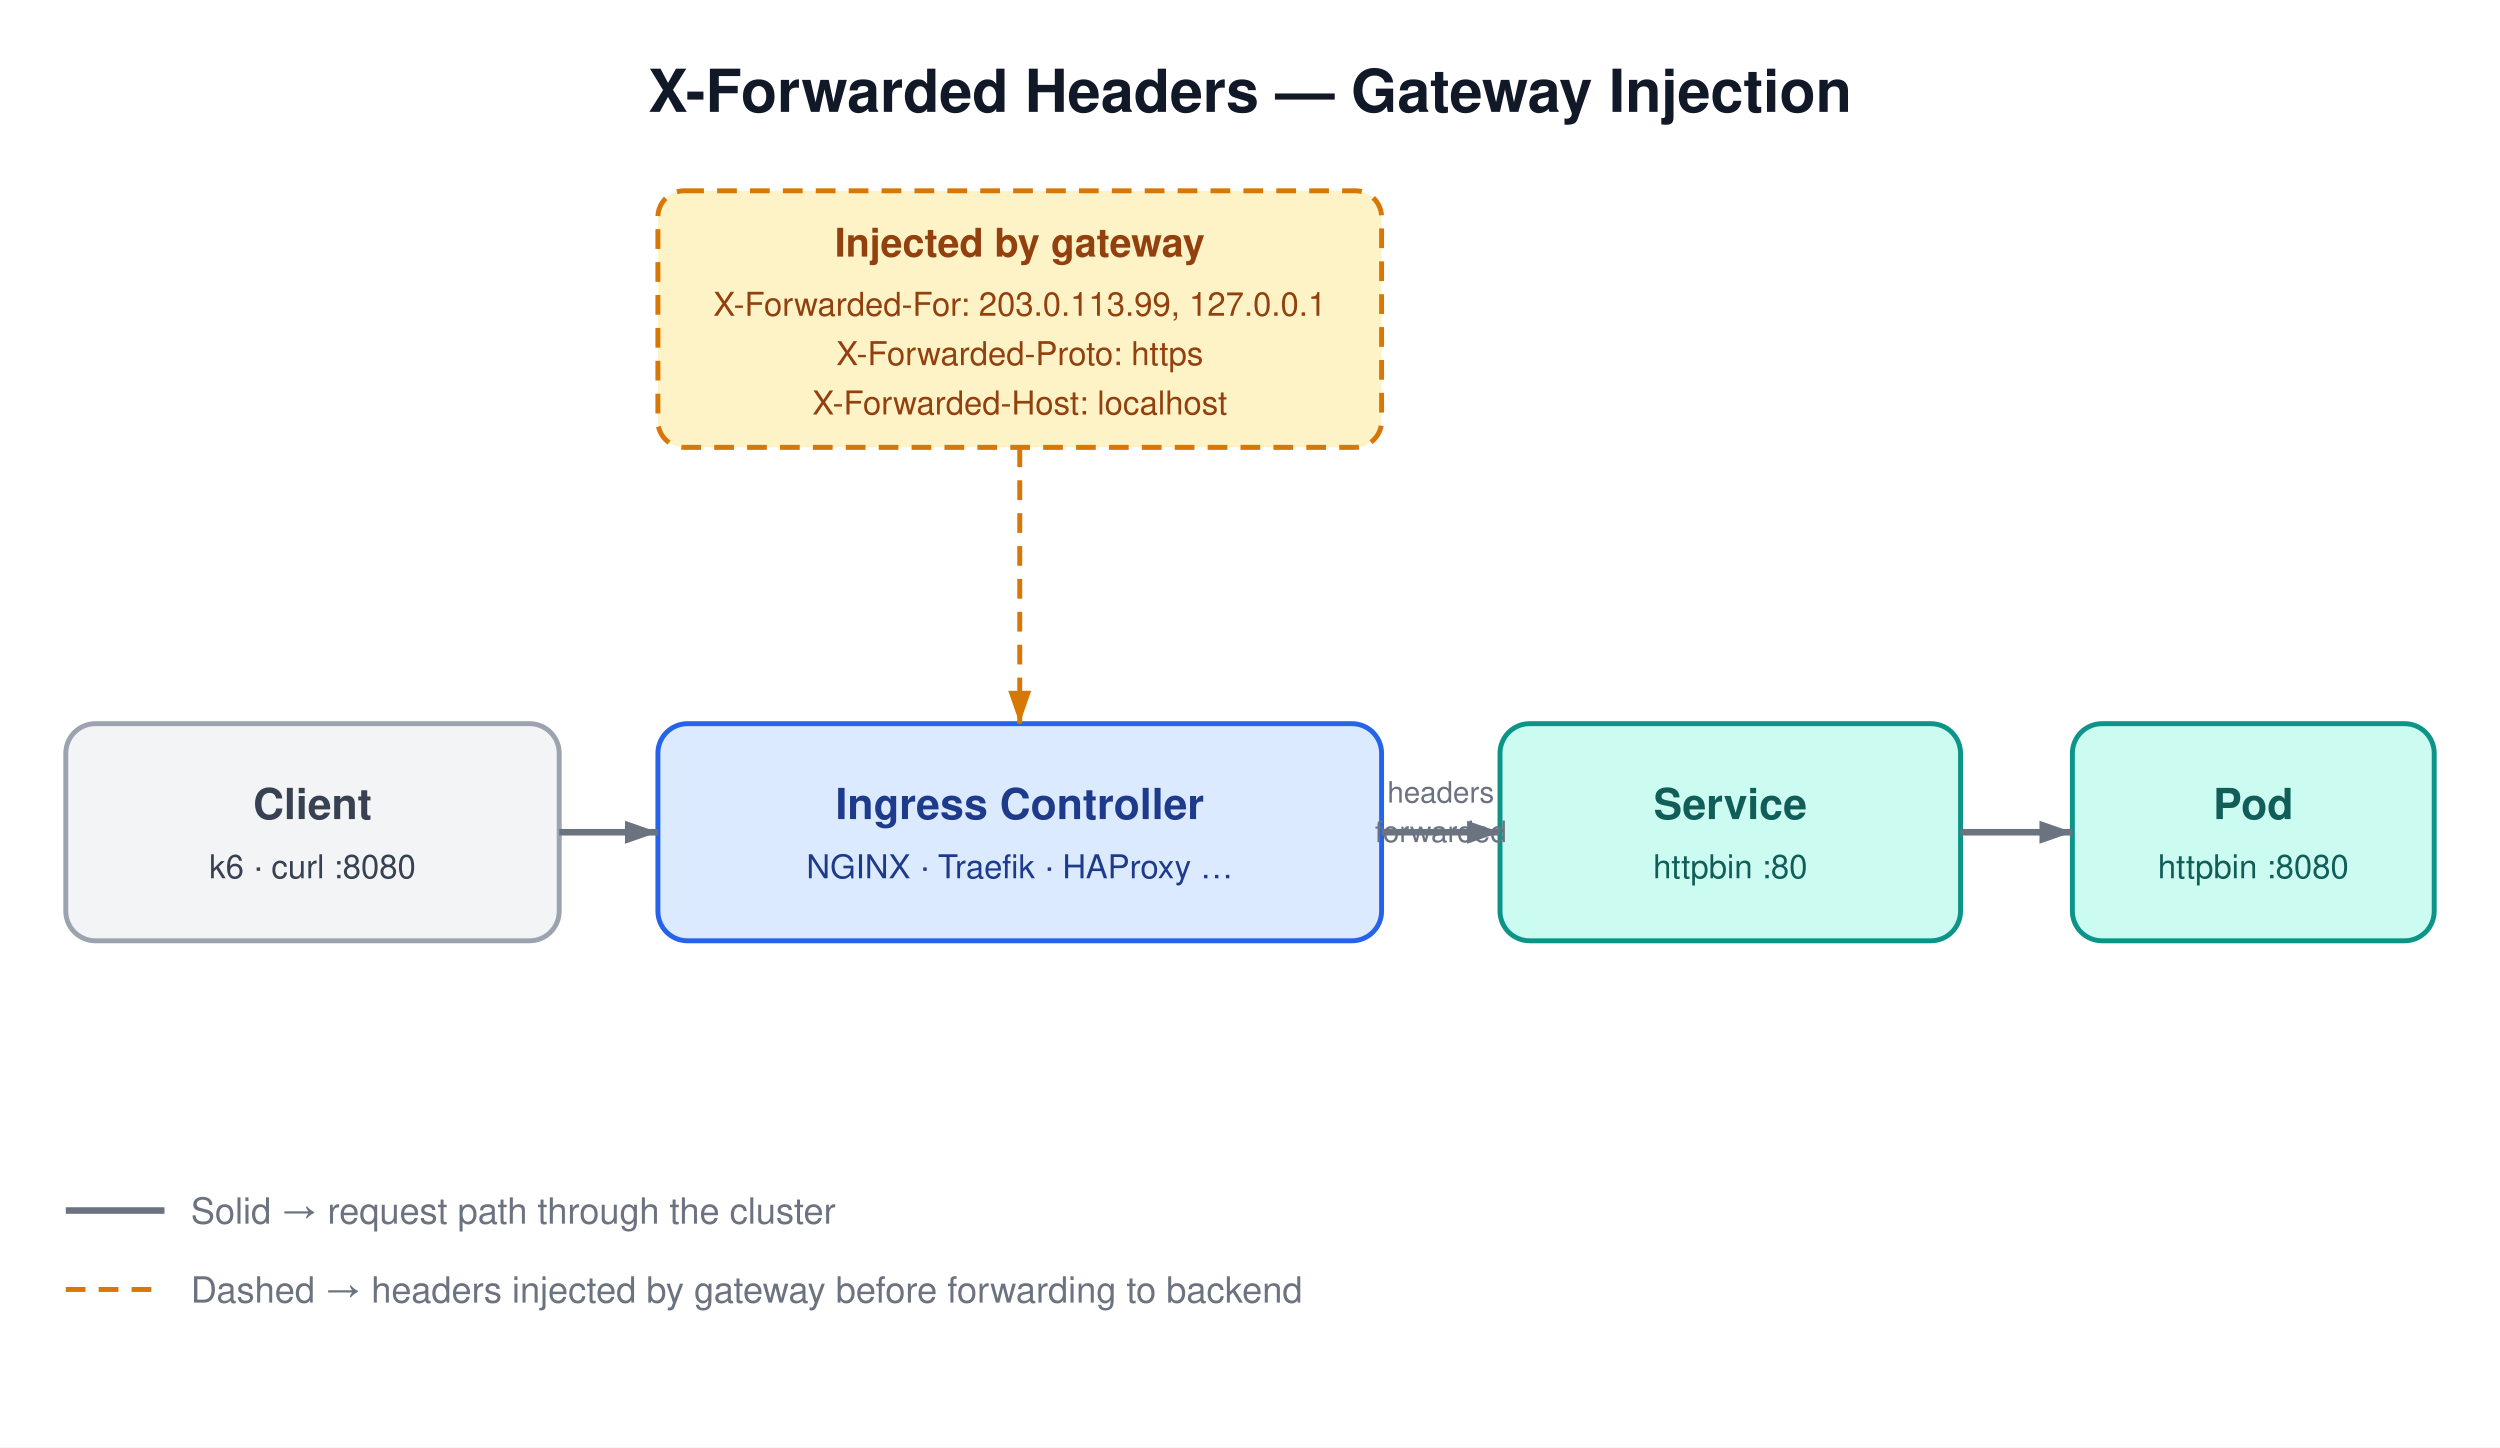
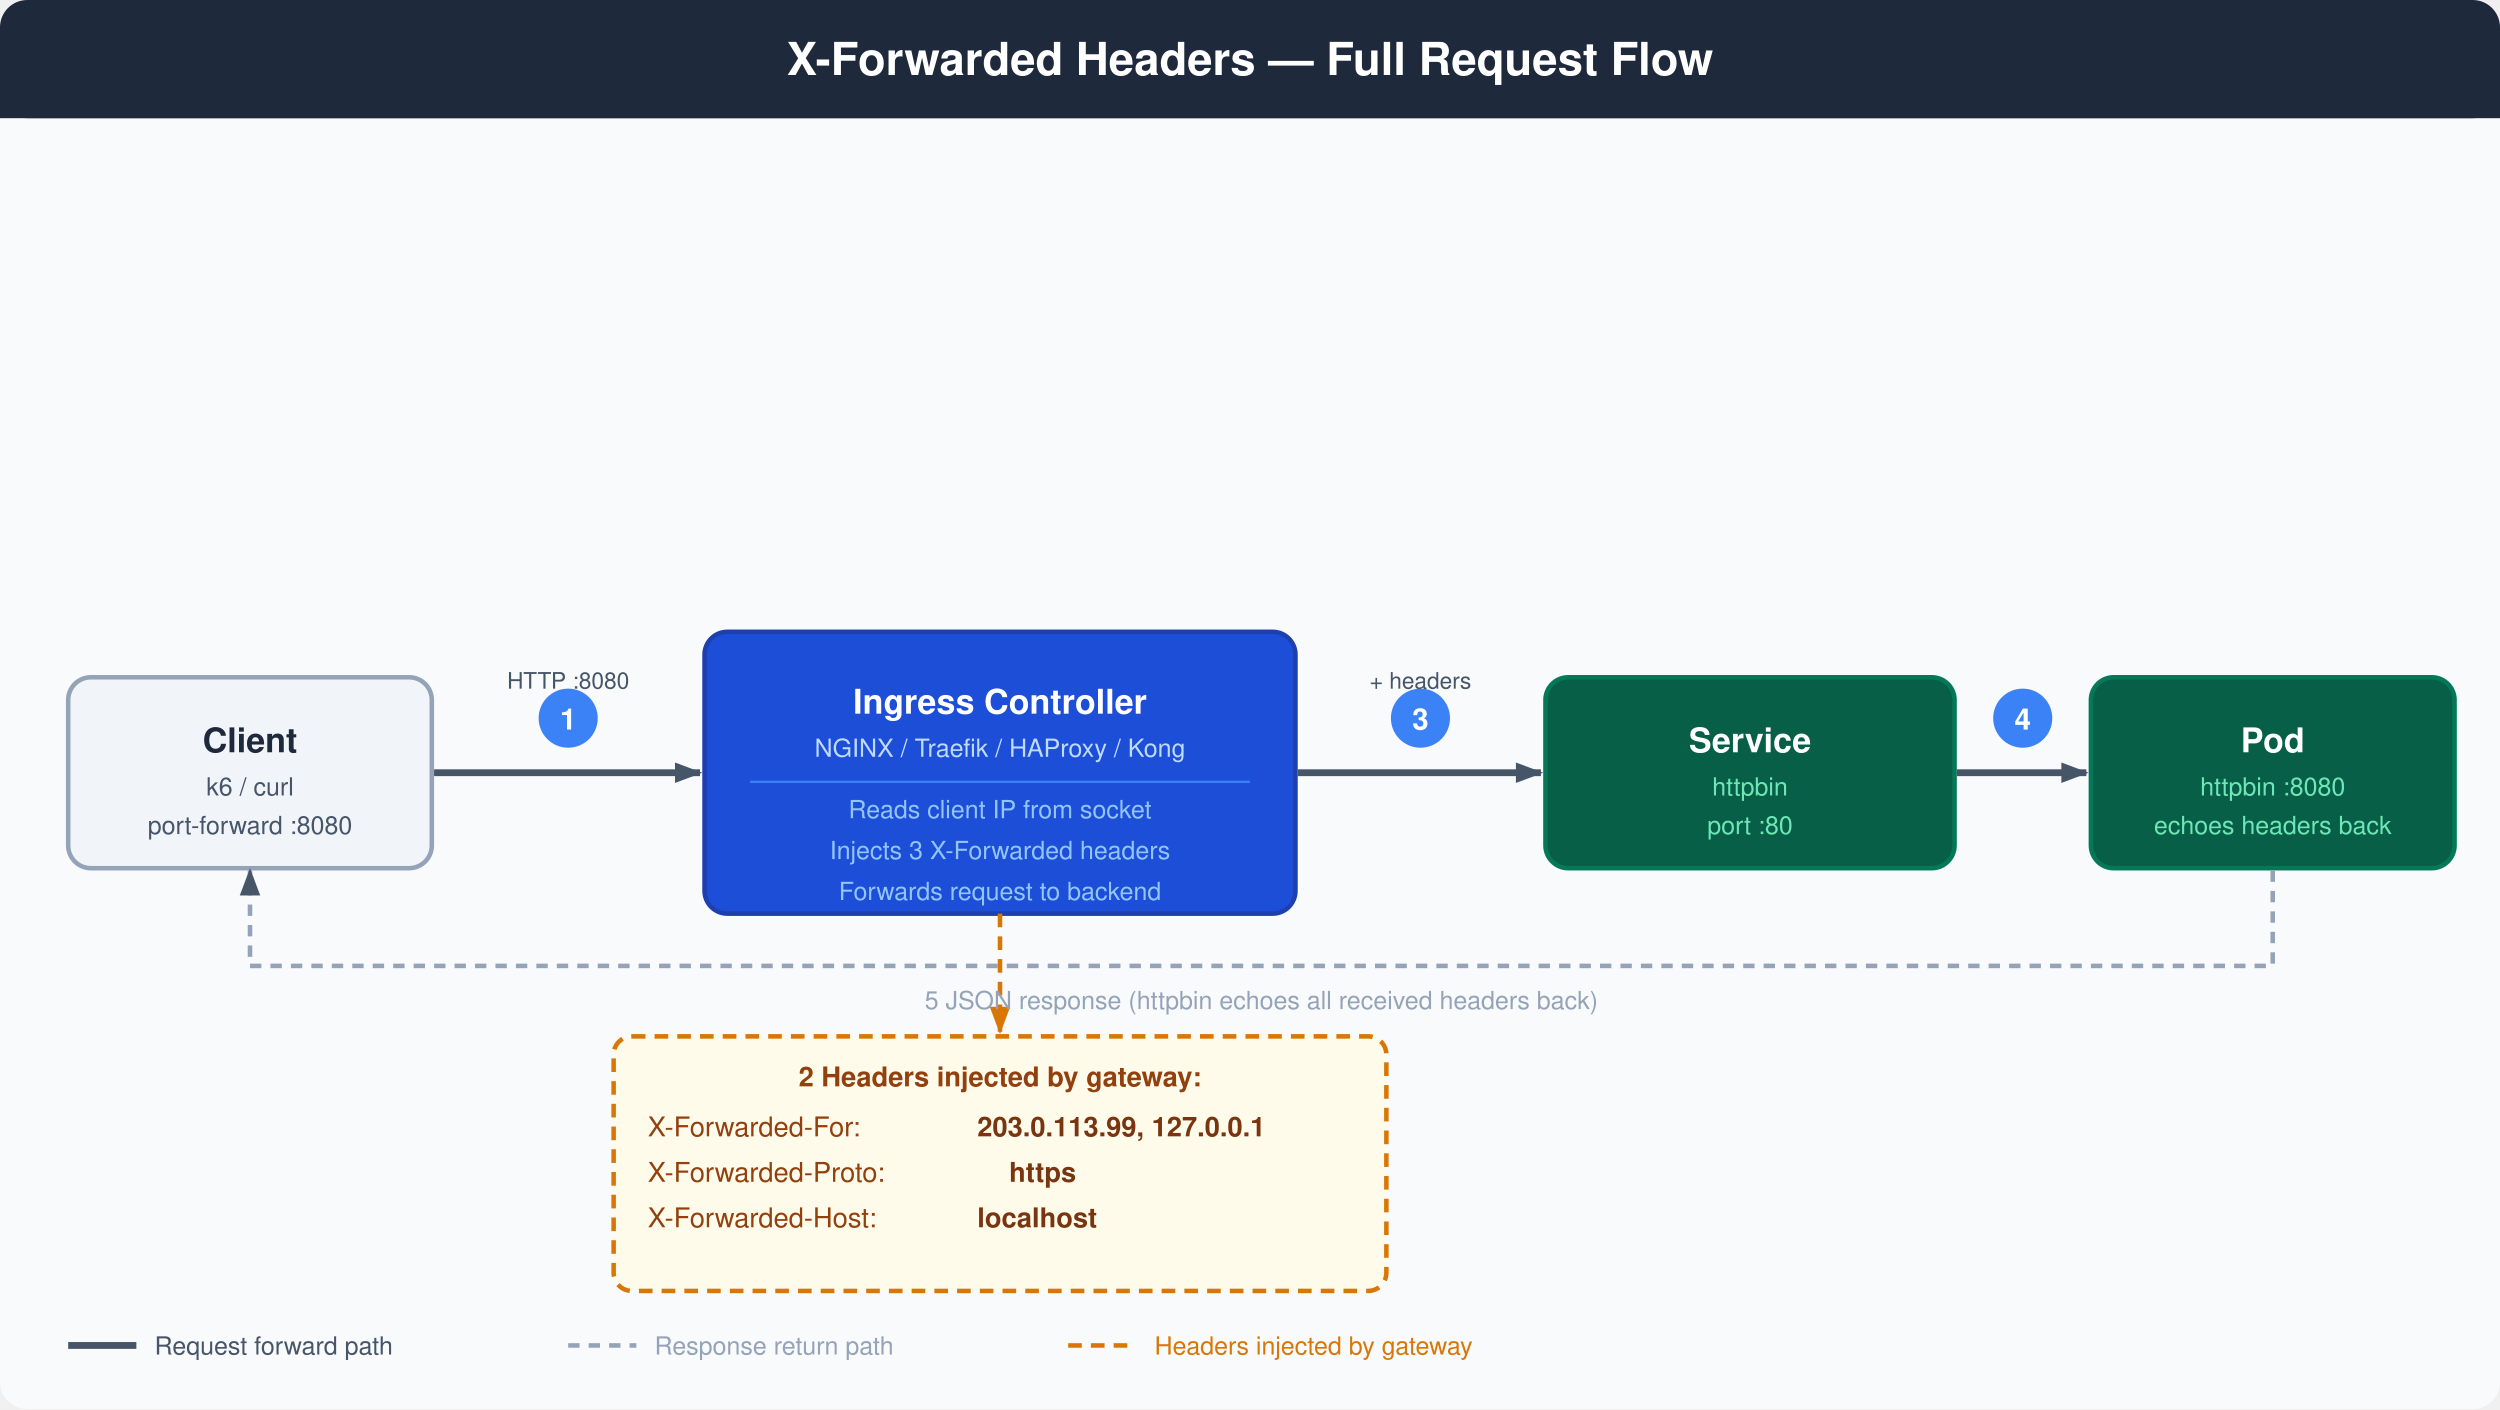
- <svg xmlns="http://www.w3.org/2000/svg" width="760" height="440" viewBox="0 0 760 440">
+ <svg xmlns="http://www.w3.org/2000/svg" viewBox="0 0 1100 620" width="1100" height="620">
  <defs>
-     <marker id="arr" markerWidth="10" markerHeight="7" refX="10" refY="3.5" orient="auto" markerUnits="userSpaceOnUse">
-       <polygon points="0 0, 10 3.5, 0 7" fill="#6B7280" />
+     <marker id="ah" markerWidth="12" markerHeight="9" refX="11" refY="4.5" orient="auto" markerUnits="userSpaceOnUse">
+       <polygon points="0 0,12 4.5,0 9" fill="#475569" />
    </marker>
-     <marker id="arr-o" markerWidth="10" markerHeight="7" refX="10" refY="3.5" orient="auto" markerUnits="userSpaceOnUse">
-       <polygon points="0 0, 10 3.5, 0 7" fill="#D97706" />
+     <marker id="ah-dash" markerWidth="12" markerHeight="9" refX="11" refY="4.5" orient="auto" markerUnits="userSpaceOnUse">
+       <polygon points="0 0,12 4.5,0 9" fill="#D97706" />
    </marker>
  </defs>
-   <rect width="760" height="440" fill="white" />
-   <text x="380" y="34" text-anchor="middle" font-family="Helvetica,Arial,sans-serif" font-size="18" font-weight="bold" fill="#111827">X-Forwarded Headers — Gateway Injection</text>
-   <rect x="200" y="58" width="220" height="78" rx="8" fill="#FEF3C7" stroke="#D97706" stroke-width="1.5" stroke-dasharray="6 4" />
-   <text x="310" y="78" text-anchor="middle" font-family="Helvetica,Arial,sans-serif" font-size="12" font-weight="bold" fill="#92400E">Injected by gateway</text>
-   <text x="310" y="96" text-anchor="middle" font-family="Helvetica,Arial,sans-serif" font-size="10" fill="#92400E">X-Forwarded-For: 203.0.113.99, 127.0.0.1</text>
-   <text x="310" y="111" text-anchor="middle" font-family="Helvetica,Arial,sans-serif" font-size="10" fill="#92400E">X-Forwarded-Proto: https</text>
-   <text x="310" y="126" text-anchor="middle" font-family="Helvetica,Arial,sans-serif" font-size="10" fill="#92400E">X-Forwarded-Host: localhost</text>
-   <rect x="20" y="220" width="150" height="66" rx="9" fill="#F3F4F6" stroke="#9CA3AF" stroke-width="1.5" />
-   <text x="95" y="249" text-anchor="middle" font-family="Helvetica,Arial,sans-serif" font-size="13" font-weight="bold" fill="#374151">Client</text>
-   <text x="95" y="267" text-anchor="middle" font-family="Helvetica,Arial,sans-serif" font-size="10" fill="#374151">k6 · curl  :8080</text>
-   <rect x="200" y="220" width="220" height="66" rx="9" fill="#DBEAFE" stroke="#2563EB" stroke-width="1.5" />
-   <text x="310" y="249" text-anchor="middle" font-family="Helvetica,Arial,sans-serif" font-size="13" font-weight="bold" fill="#1E3A8A">Ingress Controller</text>
-   <text x="310" y="267" text-anchor="middle" font-family="Helvetica,Arial,sans-serif" font-size="10" fill="#1E3A8A">NGINX · Traefik · HAProxy …</text>
-   <rect x="456" y="220" width="140" height="66" rx="9" fill="#CCFBF1" stroke="#0D9488" stroke-width="1.5" />
-   <text x="526" y="249" text-anchor="middle" font-family="Helvetica,Arial,sans-serif" font-size="13" font-weight="bold" fill="#115E59">Service</text>
-   <text x="526" y="267" text-anchor="middle" font-family="Helvetica,Arial,sans-serif" font-size="10" fill="#115E59">httpbin  :80</text>
-   <rect x="630" y="220" width="110" height="66" rx="9" fill="#CCFBF1" stroke="#0D9488" stroke-width="1.5" />
-   <text x="685" y="249" text-anchor="middle" font-family="Helvetica,Arial,sans-serif" font-size="13" font-weight="bold" fill="#115E59">Pod</text>
-   <text x="685" y="267" text-anchor="middle" font-family="Helvetica,Arial,sans-serif" font-size="10" fill="#115E59">httpbin  :8080</text>
-   <line x1="310" y1="136" x2="310" y2="220" stroke="#D97706" stroke-width="1.5" stroke-dasharray="6 4" marker-end="url(#arr-o)" />
-   <line x1="170" y1="253" x2="200" y2="253" stroke="#6B7280" stroke-width="2" marker-end="url(#arr)" />
-   <line x1="420" y1="253" x2="456" y2="253" stroke="#6B7280" stroke-width="2" marker-end="url(#arr)" />
-   <text x="438" y="244" text-anchor="middle" font-family="Helvetica,Arial,sans-serif" font-size="9" fill="#6B7280">headers</text>
-   <text x="438" y="256" text-anchor="middle" font-family="Helvetica,Arial,sans-serif" font-size="9" fill="#6B7280">forwarded</text>
-   <line x1="596" y1="253" x2="630" y2="253" stroke="#6B7280" stroke-width="2" marker-end="url(#arr)" />
-   <line x1="20" y1="368" x2="50" y2="368" stroke="#6B7280" stroke-width="2" />
-   <text x="58" y="372" font-family="Helvetica,Arial,sans-serif" font-size="11" fill="#6B7280">Solid → request path through the cluster</text>
-   <line x1="20" y1="392" x2="50" y2="392" stroke="#D97706" stroke-width="1.5" stroke-dasharray="6 4" />
-   <text x="58" y="396" font-family="Helvetica,Arial,sans-serif" font-size="11" fill="#6B7280">Dashed → headers injected by gateway before forwarding to backend</text>
+   <rect width="1100" height="620" fill="#F8FAFC" rx="12" />
+   <rect x="0" y="0" width="1100" height="52" fill="#1E293B" rx="12" />
+   <rect x="0" y="40" width="1100" height="12" fill="#1E293B" />
+   <text x="550" y="33" text-anchor="middle" font-family="Helvetica,Arial,sans-serif" font-size="20" font-weight="bold" fill="white">X-Forwarded Headers — Full Request Flow</text>
+   <rect x="30" y="298" width="160" height="84" rx="10" fill="#F1F5F9" stroke="#94A3B8" stroke-width="2" />
+   <text x="110" y="331" text-anchor="middle" font-family="Helvetica,Arial,sans-serif" font-size="15" font-weight="bold" fill="#1E293B">Client</text>
+   <text x="110" y="350" text-anchor="middle" font-family="Helvetica,Arial,sans-serif" font-size="11" fill="#475569">k6 / curl</text>
+   <text x="110" y="367" text-anchor="middle" font-family="Helvetica,Arial,sans-serif" font-size="11" fill="#475569">port-forward :8080</text>
+   <line x1="191" y1="340" x2="308" y2="340" stroke="#475569" stroke-width="3" marker-end="url(#ah)" />
+   <circle cx="250" cy="316" r="13" fill="#3B82F6" />
+   <text x="250" y="321" text-anchor="middle" font-family="Helvetica,Arial,sans-serif" font-size="13" font-weight="bold" fill="white">1</text>
+   <text x="250" y="303" text-anchor="middle" font-family="Helvetica,Arial,sans-serif" font-size="10" fill="#475569">HTTP :8080</text>
+   <rect x="310" y="278" width="260" height="124" rx="10" fill="#1D4ED8" stroke="#1E40AF" stroke-width="2" />
+   <text x="440" y="314" text-anchor="middle" font-family="Helvetica,Arial,sans-serif" font-size="15" font-weight="bold" fill="white">Ingress Controller</text>
+   <text x="440" y="333" text-anchor="middle" font-family="Helvetica,Arial,sans-serif" font-size="11" fill="#BFDBFE">NGINX / Traefik / HAProxy / Kong</text>
+   <line x1="330" y1="344" x2="550" y2="344" stroke="#3B82F6" stroke-width="1" />
+   <text x="440" y="360" text-anchor="middle" font-family="Helvetica,Arial,sans-serif" font-size="11" fill="#93C5FD">Reads client IP from socket</text>
+   <text x="440" y="378" text-anchor="middle" font-family="Helvetica,Arial,sans-serif" font-size="11" fill="#93C5FD">Injects 3 X-Forwarded headers</text>
+   <text x="440" y="396" text-anchor="middle" font-family="Helvetica,Arial,sans-serif" font-size="11" fill="#93C5FD">Forwards request to backend</text>
+   <line x1="440" y1="402" x2="440" y2="454" stroke="#D97706" stroke-width="2" stroke-dasharray="6 4" marker-end="url(#ah-dash)" />
+   <rect x="270" y="456" width="340" height="112" rx="8" fill="#FFFBEB" stroke="#D97706" stroke-width="2" stroke-dasharray="6 4" />
+   <text x="440" y="478" text-anchor="middle" font-family="Helvetica,Arial,sans-serif" font-size="12" font-weight="bold" fill="#92400E">2  Headers injected by gateway:</text>
+   <text x="285" y="500" font-family="Helvetica,Arial,sans-serif" font-size="12" fill="#92400E">X-Forwarded-For:   </text>
+   <text x="430" y="500" font-family="Helvetica,Arial,sans-serif" font-size="12" font-weight="bold" fill="#78350F">203.0.113.99, 127.0.0.1</text>
+   <text x="285" y="520" font-family="Helvetica,Arial,sans-serif" font-size="12" fill="#92400E">X-Forwarded-Proto:  </text>
+   <text x="444" y="520" font-family="Helvetica,Arial,sans-serif" font-size="12" font-weight="bold" fill="#78350F">https</text>
+   <text x="285" y="540" font-family="Helvetica,Arial,sans-serif" font-size="12" fill="#92400E">X-Forwarded-Host:   </text>
+   <text x="430" y="540" font-family="Helvetica,Arial,sans-serif" font-size="12" font-weight="bold" fill="#78350F">localhost</text>
+   <line x1="571" y1="340" x2="678" y2="340" stroke="#475569" stroke-width="3" marker-end="url(#ah)" />
+   <circle cx="625" cy="316" r="13" fill="#3B82F6" />
+   <text x="625" y="321" text-anchor="middle" font-family="Helvetica,Arial,sans-serif" font-size="13" font-weight="bold" fill="white">3</text>
+   <text x="625" y="303" text-anchor="middle" font-family="Helvetica,Arial,sans-serif" font-size="10" fill="#475569">+ headers</text>
+   <rect x="680" y="298" width="180" height="84" rx="10" fill="#065F46" stroke="#047857" stroke-width="2" />
+   <text x="770" y="331" text-anchor="middle" font-family="Helvetica,Arial,sans-serif" font-size="15" font-weight="bold" fill="white">Service</text>
+   <text x="770" y="350" text-anchor="middle" font-family="Helvetica,Arial,sans-serif" font-size="11" fill="#6EE7B7">httpbin</text>
+   <text x="770" y="367" text-anchor="middle" font-family="Helvetica,Arial,sans-serif" font-size="11" fill="#6EE7B7">port :80</text>
+   <line x1="861" y1="340" x2="918" y2="340" stroke="#475569" stroke-width="3" marker-end="url(#ah)" />
+   <circle cx="890" cy="316" r="13" fill="#3B82F6" />
+   <text x="890" y="321" text-anchor="middle" font-family="Helvetica,Arial,sans-serif" font-size="13" font-weight="bold" fill="white">4</text>
+   <rect x="920" y="298" width="160" height="84" rx="10" fill="#065F46" stroke="#047857" stroke-width="2" />
+   <text x="1000" y="331" text-anchor="middle" font-family="Helvetica,Arial,sans-serif" font-size="15" font-weight="bold" fill="white">Pod</text>
+   <text x="1000" y="350" text-anchor="middle" font-family="Helvetica,Arial,sans-serif" font-size="11" fill="#6EE7B7">httpbin :8080</text>
+   <text x="1000" y="367" text-anchor="middle" font-family="Helvetica,Arial,sans-serif" font-size="11" fill="#6EE7B7">echoes headers back</text>
+   <path d="M1000 383 L1000 425 L110 425 L110 383" fill="none" stroke="#94A3B8" stroke-width="2" stroke-dasharray="5 4" marker-end="url(#ah)" />
+   <text x="555" y="444" text-anchor="middle" font-family="Helvetica,Arial,sans-serif" font-size="11" fill="#94A3B8">5  JSON response (httpbin echoes all received headers back)</text>
+   <line x1="30" y1="592" x2="60" y2="592" stroke="#475569" stroke-width="3" />
+   <text x="68" y="596" font-family="Helvetica,Arial,sans-serif" font-size="11" fill="#475569">Request forward path</text>
+   <line x1="250" y1="592" x2="280" y2="592" stroke="#94A3B8" stroke-width="2" stroke-dasharray="5 4" />
+   <text x="288" y="596" font-family="Helvetica,Arial,sans-serif" font-size="11" fill="#94A3B8">Response return path</text>
+   <line x1="470" y1="592" x2="500" y2="592" stroke="#D97706" stroke-width="2" stroke-dasharray="6 4" />
+   <text x="508" y="596" font-family="Helvetica,Arial,sans-serif" font-size="11" fill="#D97706">Headers injected by gateway</text>
</svg>
